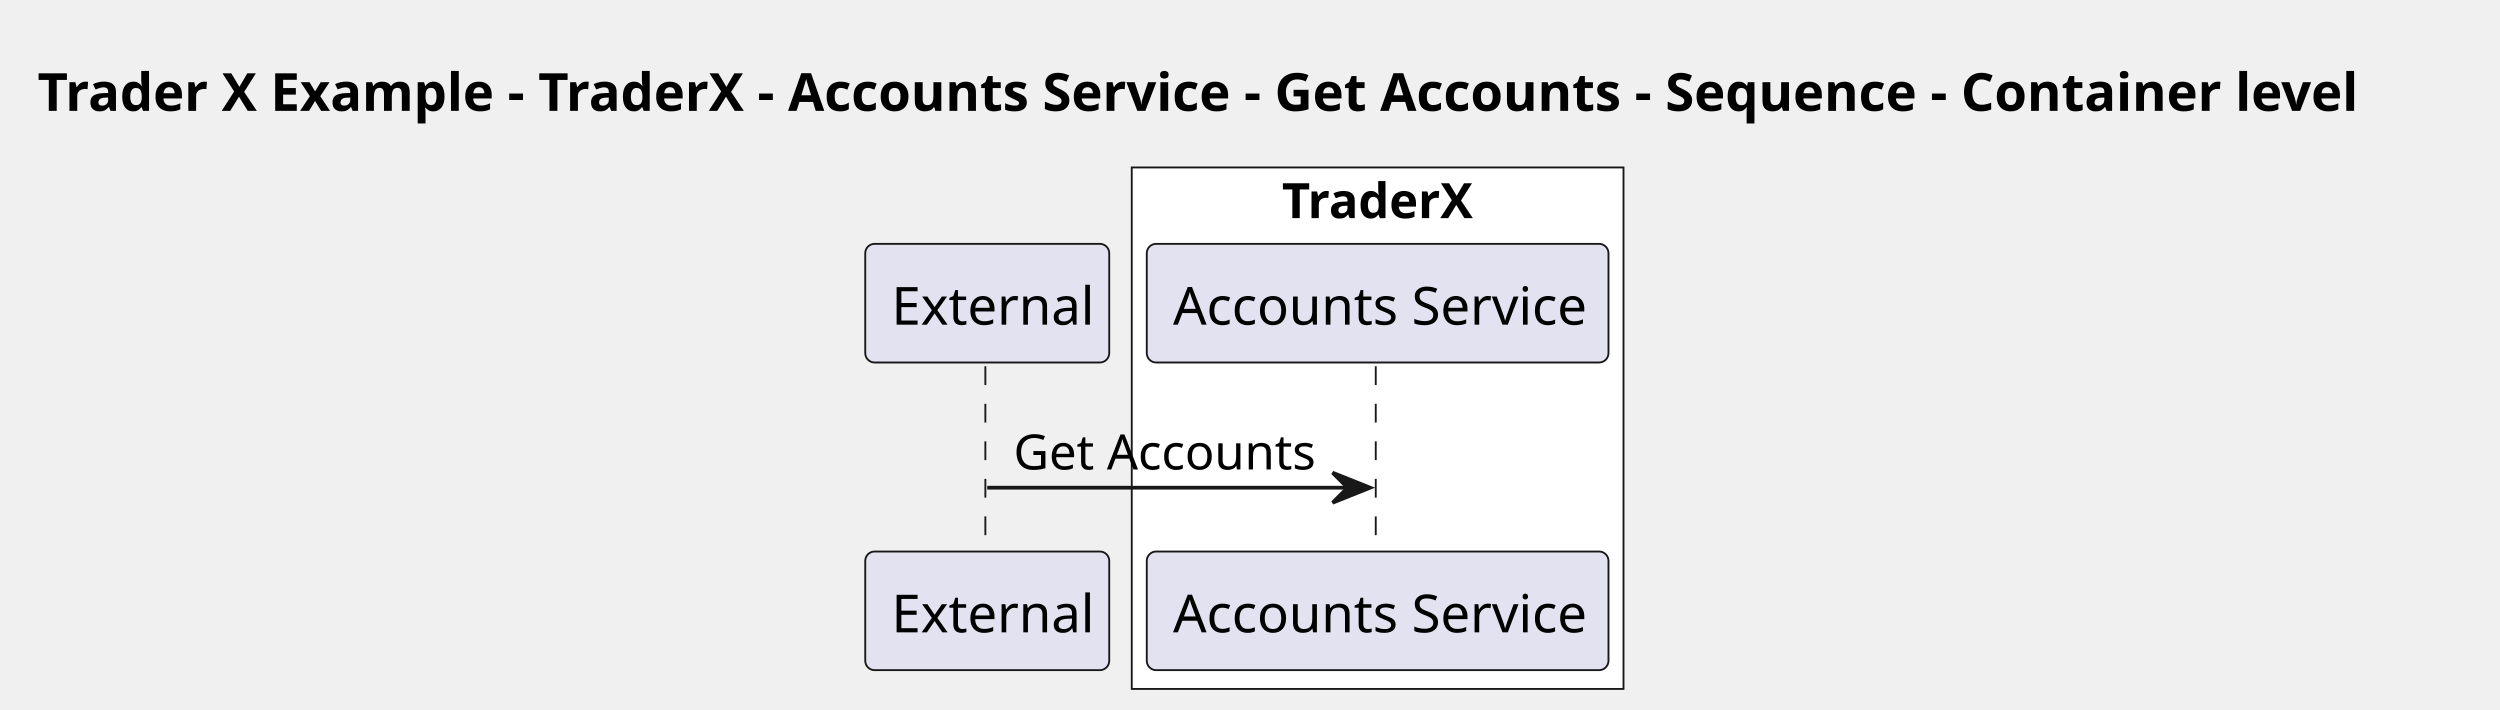
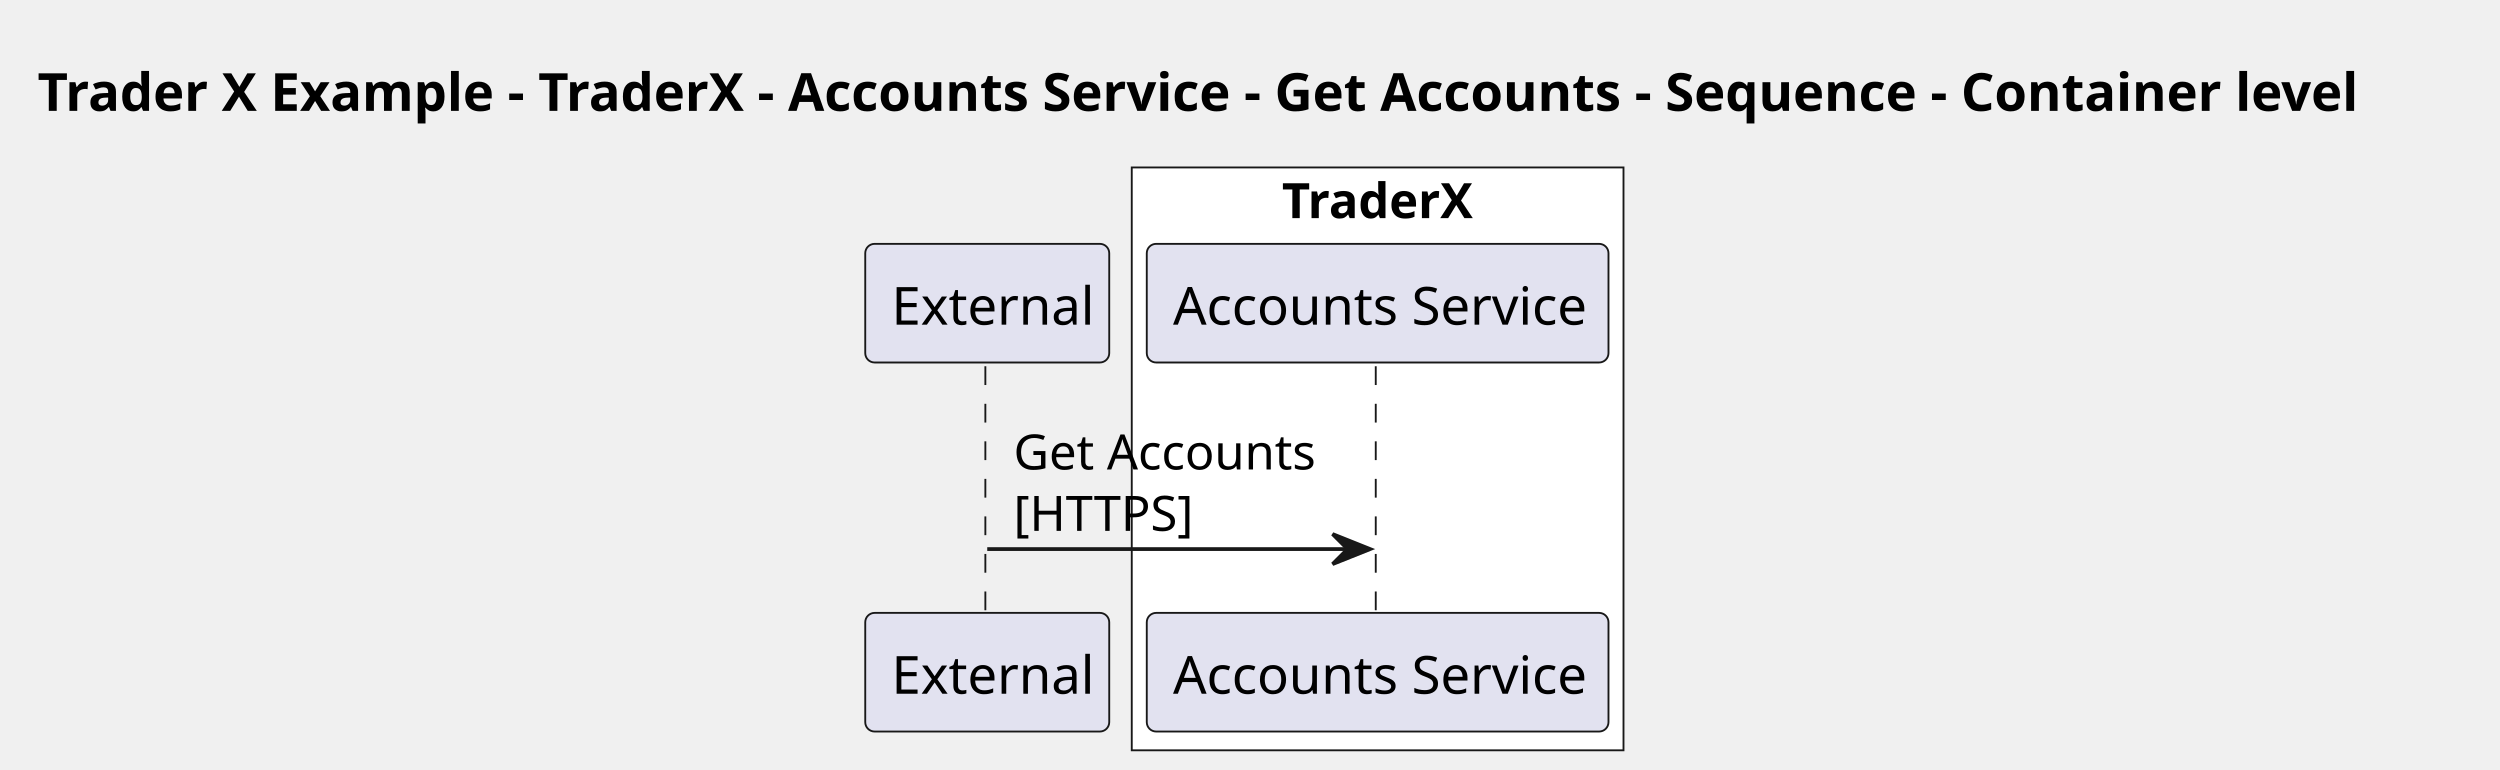
- <svg xmlns="http://www.w3.org/2000/svg" contentStyleType="text/css" height="189px" preserveAspectRatio="none" style="width:666px;height:189px;background:#FFFFFF;" version="1.1" viewBox="0 0 666 189" width="666px" zoomAndPan="magnify">
+ <svg xmlns="http://www.w3.org/2000/svg" contentStyleType="text/css" height="205px" preserveAspectRatio="none" style="width:666px;height:205px;background:#FFFFFF;" version="1.1" viewBox="0 0 666 205" width="666px" zoomAndPan="magnify">
  <defs />
  <g>
    <text fill="#000000" font-family="sans-serif" font-size="14" font-weight="bold" lengthAdjust="spacing" textLength="638" x="10" y="29.533">Trader X Example - TraderX - Accounts Service - Get Accounts - Sequence - Container level</text>
-     <rect fill="#FFFFFF" height="138.922" style="stroke:#181818;stroke-width:0.5;" width="131" x="301.5" y="44.609" />
+     <rect fill="#FFFFFF" height="155.273" style="stroke:#181818;stroke-width:0.5;" width="131" x="301.5" y="44.609" />
    <text fill="#000000" font-family="sans-serif" font-size="13" font-weight="bold" lengthAdjust="spacing" textLength="51" x="341.5" y="58.105">TraderX</text>
-     <line style="stroke:#181818;stroke-width:0.5;stroke-dasharray:5.0,5.0;" x1="262.5" x2="262.5" y1="97.57" y2="147.922" />
-     <line style="stroke:#181818;stroke-width:0.5;stroke-dasharray:5.0,5.0;" x1="366.5" x2="366.5" y1="97.57" y2="147.922" />
+     <line style="stroke:#181818;stroke-width:0.5;stroke-dasharray:5.0,5.0;" x1="262.5" x2="262.5" y1="97.57" y2="164.273" />
+     <line style="stroke:#181818;stroke-width:0.5;stroke-dasharray:5.0,5.0;" x1="366.5" x2="366.5" y1="97.57" y2="164.273" />
    <rect fill="#E2E2F0" height="31.609" rx="2.5" ry="2.5" style="stroke:#181818;stroke-width:0.5;" width="65" x="230.5" y="64.961" />
    <text fill="#000000" font-family="sans-serif" font-size="14" lengthAdjust="spacing" textLength="51" x="237.5" y="86.494">External</text>
-     <rect fill="#E2E2F0" height="31.609" rx="2.5" ry="2.5" style="stroke:#181818;stroke-width:0.5;" width="65" x="230.5" y="146.922" />
-     <text fill="#000000" font-family="sans-serif" font-size="14" lengthAdjust="spacing" textLength="51" x="237.5" y="168.455">External</text>
+     <rect fill="#E2E2F0" height="31.609" rx="2.5" ry="2.5" style="stroke:#181818;stroke-width:0.5;" width="65" x="230.5" y="163.273" />
+     <text fill="#000000" font-family="sans-serif" font-size="14" lengthAdjust="spacing" textLength="51" x="237.5" y="184.807">External</text>
    <rect fill="#E2E2F0" height="31.609" rx="2.5" ry="2.5" style="stroke:#181818;stroke-width:0.5;" width="123" x="305.5" y="64.961" />
    <text fill="#000000" font-family="sans-serif" font-size="14" lengthAdjust="spacing" textLength="109" x="312.5" y="86.494">Accounts Service</text>
-     <rect fill="#E2E2F0" height="31.609" rx="2.5" ry="2.5" style="stroke:#181818;stroke-width:0.5;" width="123" x="305.5" y="146.922" />
-     <text fill="#000000" font-family="sans-serif" font-size="14" lengthAdjust="spacing" textLength="109" x="312.5" y="168.455">Accounts Service</text>
-     <polygon fill="#181818" points="355,125.922,365,129.922,355,133.922,359,129.922" style="stroke:#181818;stroke-width:1.0;" />
-     <line style="stroke:#181818;stroke-width:1.0;" x1="263" x2="361" y1="129.922" y2="129.922" />
+     <rect fill="#E2E2F0" height="31.609" rx="2.5" ry="2.5" style="stroke:#181818;stroke-width:0.5;" width="123" x="305.5" y="163.273" />
+     <text fill="#000000" font-family="sans-serif" font-size="14" lengthAdjust="spacing" textLength="109" x="312.5" y="184.807">Accounts Service</text>
+     <polygon fill="#181818" points="355,142.273,365,146.273,355,150.273,359,146.273" style="stroke:#181818;stroke-width:1.0;" />
+     <line style="stroke:#181818;stroke-width:1.0;" x1="263" x2="361" y1="146.273" y2="146.273" />
    <text fill="#000000" font-family="sans-serif" font-size="13" lengthAdjust="spacing" textLength="80" x="270" y="125.065">Get Accounts</text>
+     <text fill="#000000" font-family="sans-serif" font-size="13" lengthAdjust="spacing" textLength="49" x="270" y="141.417">[HTTPS]</text>
  </g>
</svg>
